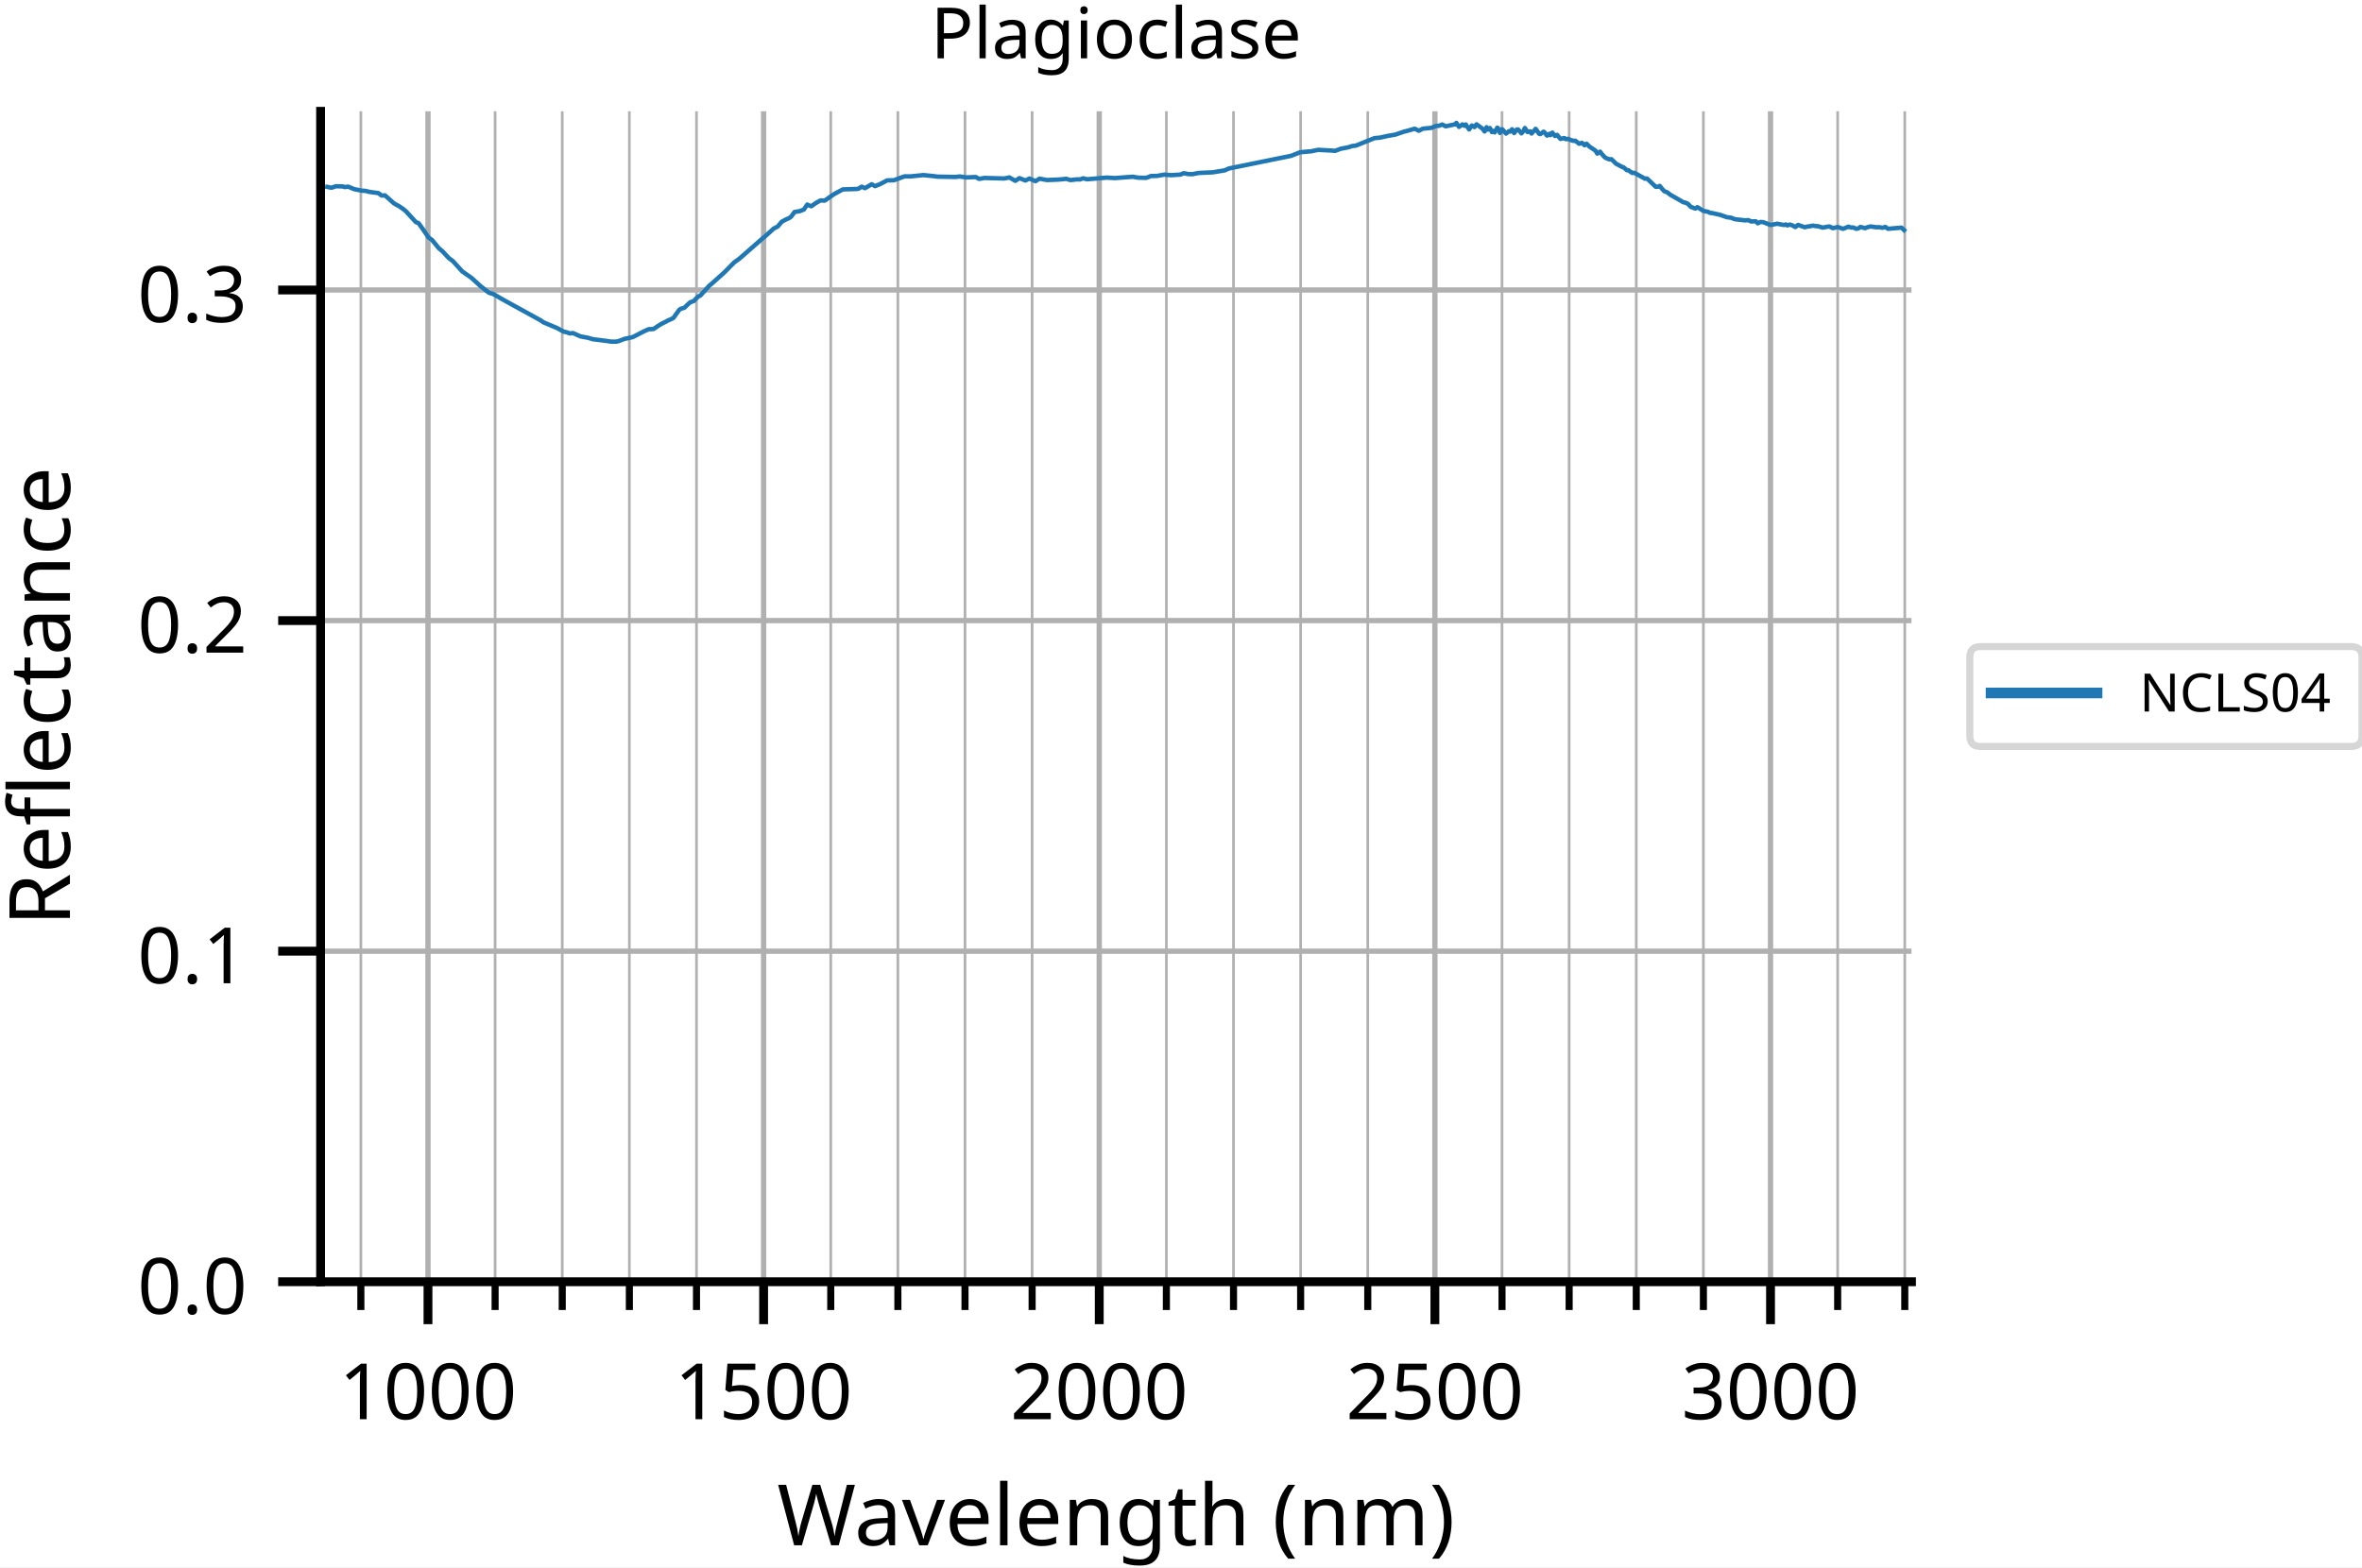
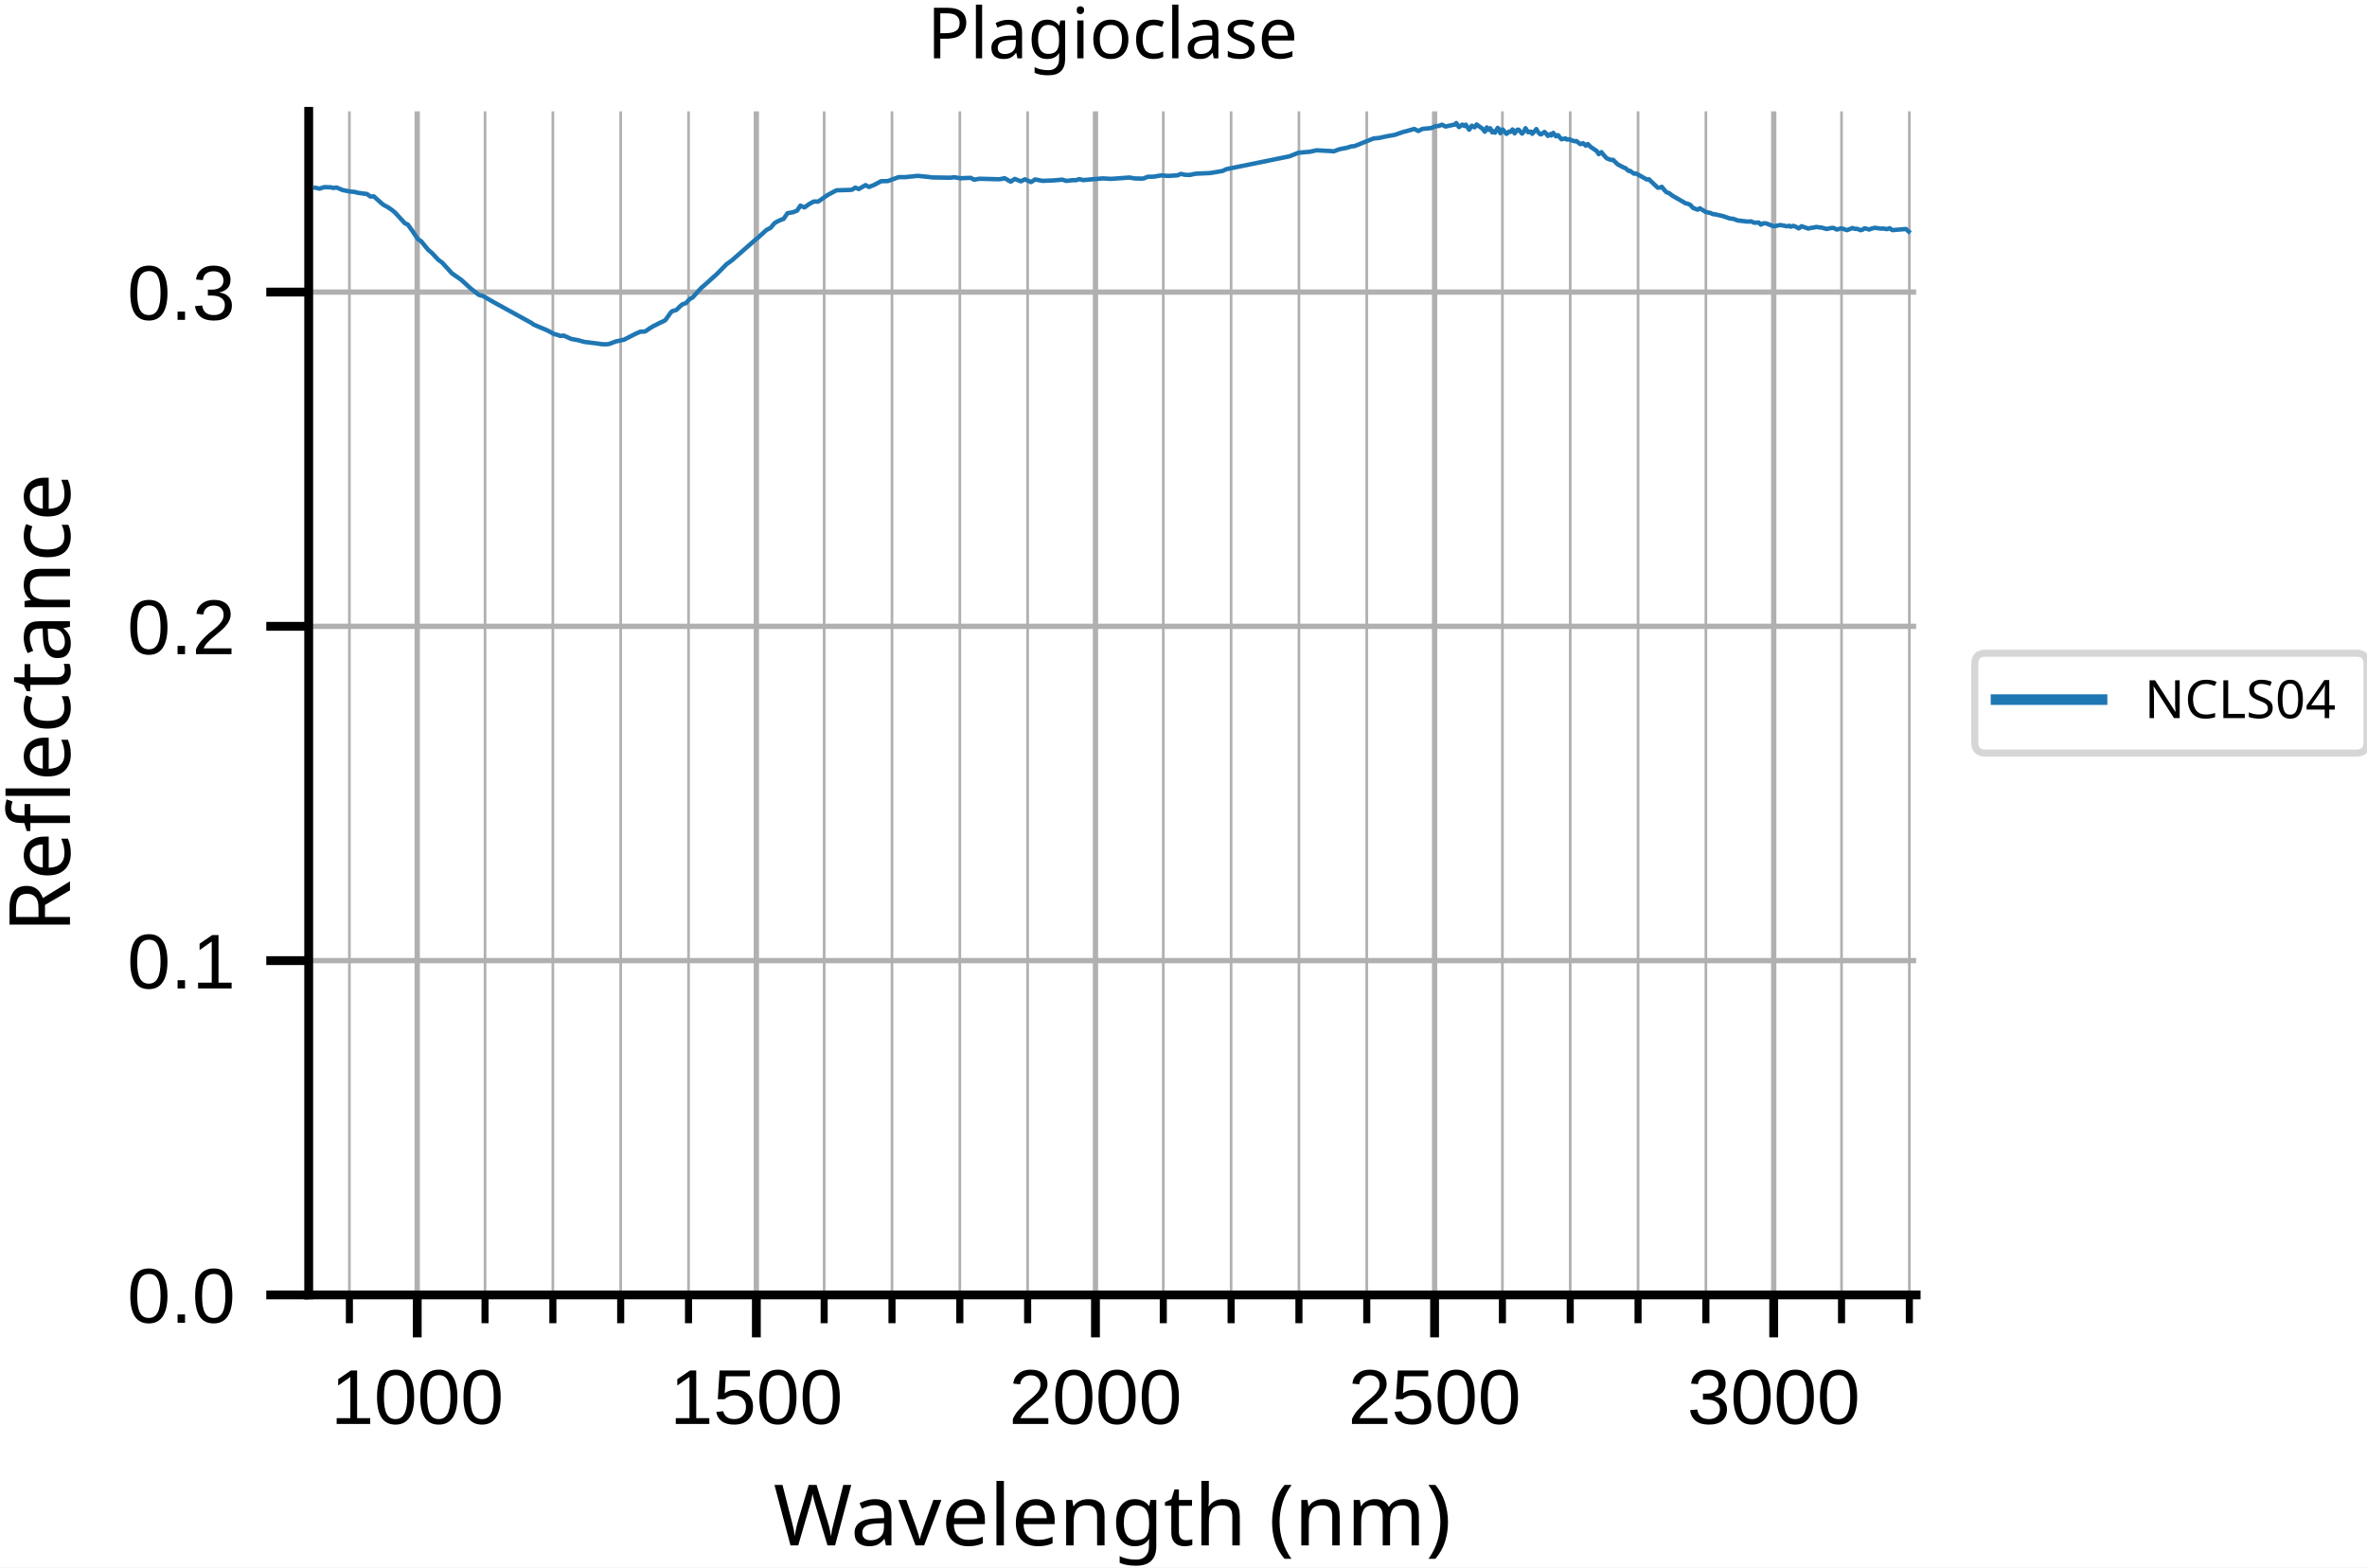
- <svg xmlns="http://www.w3.org/2000/svg" xmlns:xlink="http://www.w3.org/1999/xlink" width="267.299pt" height="177.409pt" viewBox="0 0 267.299 177.409" version="1.1">
+ <svg xmlns="http://www.w3.org/2000/svg" xmlns:xlink="http://www.w3.org/1999/xlink" width="267.85pt" height="177.363pt" viewBox="0 0 267.85 177.363" version="1.1">
  <defs>
    <style type="text/css">*{stroke-linejoin: round; stroke-linecap: butt}</style>
  </defs>
  <g id="figure_1">
    <g id="patch_1">
-       <path d="M 0 177.409  L 267.299 177.409  L 267.299 0  L 0 0  z " style="fill: #ffffff" />
+       <path d="M 0 177.363  L 267.85 177.363  L 267.85 0  L 0 0  z " style="fill: #ffffff" />
    </g>
    <g id="axes_1">
      <g id="patch_2">
-         <path d="M 36.279 145.084  L 216.317 145.084  L 216.317 12.598  L 36.279 12.598  z " style="fill: #ffffff" />
+         <path d="M 34.933 146.524  L 216.831 146.524  L 216.831 12.598  L 34.933 12.598  z " style="fill: #ffffff" />
      </g>
      <g id="matplotlib.axis_1">
        <g id="xtick_1">
          <g id="line2d_1">
-             <path d="M 48.434 145.084  L 48.434 12.598  " clip-path="url(#pfde49a79e8)" style="fill: none; stroke: #b0b0b0; stroke-width: 0.6; stroke-linecap: square" />
+             <path d="M 47.213 146.524  L 47.213 12.598  " clip-path="url(#p118cce15c0)" style="fill: none; stroke: #b0b0b0; stroke-width: 0.6; stroke-linecap: square" />
          </g>
          <g id="line2d_2">
            <defs>
-               <path id="m546986f415" d="M 0 0  L 0 4.8  " style="stroke: #000000" />
+               <path id="mb596675fe4" d="M 0 0  L 0 4.8  " style="stroke: #000000" />
            </defs>
            <g>
-               <use xlink:href="#m546986f415" x="48.434" y="145.084" style="stroke: #000000" />
+               <use xlink:href="#mb596675fe4" x="47.213" y="146.524" style="stroke: #000000" />
            </g>
          </g>
          <g id="text_1">
-             <text style="font: 8.8px 'Futura', sans-serif; text-anchor: middle" x="48.434" y="160.641" transform="rotate(-0 48.43357 160.6414)">1000</text>
+             <text style="font: 8.8px 'Arial'; text-anchor: middle" x="47.213" y="161.123" transform="rotate(-0 47.21301 161.1231)">1000</text>
          </g>
        </g>
        <g id="xtick_2">
          <g id="line2d_3">
-             <path d="M 86.416 145.084  L 86.416 12.598  " clip-path="url(#pfde49a79e8)" style="fill: none; stroke: #b0b0b0; stroke-width: 0.6; stroke-linecap: square" />
+             <path d="M 85.588 146.524  L 85.588 12.598  " clip-path="url(#p118cce15c0)" style="fill: none; stroke: #b0b0b0; stroke-width: 0.6; stroke-linecap: square" />
          </g>
          <g id="line2d_4">
            <g>
-               <use xlink:href="#m546986f415" x="86.416" y="145.084" style="stroke: #000000" />
+               <use xlink:href="#mb596675fe4" x="85.588" y="146.524" style="stroke: #000000" />
            </g>
          </g>
          <g id="text_2">
-             <text style="font: 8.8px 'Futura', sans-serif; text-anchor: middle" x="86.416" y="160.641" transform="rotate(-0 86.41621 160.6414)">1500</text>
+             <text style="font: 8.8px 'Arial'; text-anchor: middle" x="85.588" y="161.123" transform="rotate(-0 85.58806 161.1231)">1500</text>
          </g>
        </g>
        <g id="xtick_3">
          <g id="line2d_5">
-             <path d="M 124.399 145.084  L 124.399 12.598  " clip-path="url(#pfde49a79e8)" style="fill: none; stroke: #b0b0b0; stroke-width: 0.6; stroke-linecap: square" />
+             <path d="M 123.963 146.524  L 123.963 12.598  " clip-path="url(#p118cce15c0)" style="fill: none; stroke: #b0b0b0; stroke-width: 0.6; stroke-linecap: square" />
          </g>
          <g id="line2d_6">
            <g>
-               <use xlink:href="#m546986f415" x="124.399" y="145.084" style="stroke: #000000" />
+               <use xlink:href="#mb596675fe4" x="123.963" y="146.524" style="stroke: #000000" />
            </g>
          </g>
          <g id="text_3">
-             <text style="font: 8.8px 'Futura', sans-serif; text-anchor: middle" x="124.399" y="160.641" transform="rotate(-0 124.3988 160.6414)">2000</text>
+             <text style="font: 8.8px 'Arial'; text-anchor: middle" x="123.963" y="161.123" transform="rotate(-0 123.9631 161.1231)">2000</text>
          </g>
        </g>
        <g id="xtick_4">
          <g id="line2d_7">
-             <path d="M 162.381 145.084  L 162.381 12.598  " clip-path="url(#pfde49a79e8)" style="fill: none; stroke: #b0b0b0; stroke-width: 0.6; stroke-linecap: square" />
+             <path d="M 162.338 146.524  L 162.338 12.598  " clip-path="url(#p118cce15c0)" style="fill: none; stroke: #b0b0b0; stroke-width: 0.6; stroke-linecap: square" />
          </g>
          <g id="line2d_8">
            <g>
-               <use xlink:href="#m546986f415" x="162.381" y="145.084" style="stroke: #000000" />
+               <use xlink:href="#mb596675fe4" x="162.338" y="146.524" style="stroke: #000000" />
            </g>
          </g>
          <g id="text_4">
-             <text style="font: 8.8px 'Futura', sans-serif; text-anchor: middle" x="162.381" y="160.641" transform="rotate(-0 162.3815 160.6414)">2500</text>
+             <text style="font: 8.8px 'Arial'; text-anchor: middle" x="162.338" y="161.123" transform="rotate(-0 162.3381 161.1231)">2500</text>
          </g>
        </g>
        <g id="xtick_5">
          <g id="line2d_9">
-             <path d="M 200.364 145.084  L 200.364 12.598  " clip-path="url(#pfde49a79e8)" style="fill: none; stroke: #b0b0b0; stroke-width: 0.6; stroke-linecap: square" />
+             <path d="M 200.713 146.524  L 200.713 12.598  " clip-path="url(#p118cce15c0)" style="fill: none; stroke: #b0b0b0; stroke-width: 0.6; stroke-linecap: square" />
          </g>
          <g id="line2d_10">
            <g>
-               <use xlink:href="#m546986f415" x="200.364" y="145.084" style="stroke: #000000" />
+               <use xlink:href="#mb596675fe4" x="200.713" y="146.524" style="stroke: #000000" />
            </g>
          </g>
          <g id="text_5">
-             <text style="font: 8.8px 'Futura', sans-serif; text-anchor: middle" x="200.364" y="160.641" transform="rotate(-0 200.3641 160.6414)">3000</text>
+             <text style="font: 8.8px 'Arial'; text-anchor: middle" x="200.713" y="161.123" transform="rotate(-0 200.7132 161.1231)">3000</text>
          </g>
        </g>
        <g id="xtick_6">
          <g id="line2d_11">
-             <path d="M 40.837 145.084  L 40.837 12.598  " clip-path="url(#pfde49a79e8)" style="fill: none; stroke: #b0b0b0; stroke-width: 0.3; stroke-linecap: square" />
+             <path d="M 39.538 146.524  L 39.538 12.598  " clip-path="url(#p118cce15c0)" style="fill: none; stroke: #b0b0b0; stroke-width: 0.3; stroke-linecap: square" />
          </g>
          <g id="line2d_12">
            <defs>
-               <path id="m235d1f2736" d="M 0 0  L 0 3.2  " style="stroke: #000000; stroke-width: 0.8" />
+               <path id="mf4aed278d4" d="M 0 0  L 0 3.2  " style="stroke: #000000; stroke-width: 0.8" />
            </defs>
            <g>
-               <use xlink:href="#m235d1f2736" x="40.837" y="145.084" style="stroke: #000000; stroke-width: 0.8" />
+               <use xlink:href="#mf4aed278d4" x="39.538" y="146.524" style="stroke: #000000; stroke-width: 0.8" />
            </g>
          </g>
        </g>
        <g id="xtick_7">
          <g id="line2d_13">
-             <path d="M 56.03 145.084  L 56.03 12.598  " clip-path="url(#pfde49a79e8)" style="fill: none; stroke: #b0b0b0; stroke-width: 0.3; stroke-linecap: square" />
+             <path d="M 54.888 146.524  L 54.888 12.598  " clip-path="url(#p118cce15c0)" style="fill: none; stroke: #b0b0b0; stroke-width: 0.3; stroke-linecap: square" />
          </g>
          <g id="line2d_14">
            <g>
-               <use xlink:href="#m235d1f2736" x="56.03" y="145.084" style="stroke: #000000; stroke-width: 0.8" />
+               <use xlink:href="#mf4aed278d4" x="54.888" y="146.524" style="stroke: #000000; stroke-width: 0.8" />
            </g>
          </g>
        </g>
        <g id="xtick_8">
          <g id="line2d_15">
-             <path d="M 63.627 145.084  L 63.627 12.598  " clip-path="url(#pfde49a79e8)" style="fill: none; stroke: #b0b0b0; stroke-width: 0.3; stroke-linecap: square" />
+             <path d="M 62.563 146.524  L 62.563 12.598  " clip-path="url(#p118cce15c0)" style="fill: none; stroke: #b0b0b0; stroke-width: 0.3; stroke-linecap: square" />
          </g>
          <g id="line2d_16">
            <g>
-               <use xlink:href="#m235d1f2736" x="63.627" y="145.084" style="stroke: #000000; stroke-width: 0.8" />
+               <use xlink:href="#mf4aed278d4" x="62.563" y="146.524" style="stroke: #000000; stroke-width: 0.8" />
            </g>
          </g>
        </g>
        <g id="xtick_9">
          <g id="line2d_17">
-             <path d="M 71.223 145.084  L 71.223 12.598  " clip-path="url(#pfde49a79e8)" style="fill: none; stroke: #b0b0b0; stroke-width: 0.3; stroke-linecap: square" />
+             <path d="M 70.238 146.524  L 70.238 12.598  " clip-path="url(#p118cce15c0)" style="fill: none; stroke: #b0b0b0; stroke-width: 0.3; stroke-linecap: square" />
          </g>
          <g id="line2d_18">
            <g>
-               <use xlink:href="#m235d1f2736" x="71.223" y="145.084" style="stroke: #000000; stroke-width: 0.8" />
+               <use xlink:href="#mf4aed278d4" x="70.238" y="146.524" style="stroke: #000000; stroke-width: 0.8" />
            </g>
          </g>
        </g>
        <g id="xtick_10">
          <g id="line2d_19">
-             <path d="M 78.82 145.084  L 78.82 12.598  " clip-path="url(#pfde49a79e8)" style="fill: none; stroke: #b0b0b0; stroke-width: 0.3; stroke-linecap: square" />
+             <path d="M 77.913 146.524  L 77.913 12.598  " clip-path="url(#p118cce15c0)" style="fill: none; stroke: #b0b0b0; stroke-width: 0.3; stroke-linecap: square" />
          </g>
          <g id="line2d_20">
            <g>
-               <use xlink:href="#m235d1f2736" x="78.82" y="145.084" style="stroke: #000000; stroke-width: 0.8" />
+               <use xlink:href="#mf4aed278d4" x="77.913" y="146.524" style="stroke: #000000; stroke-width: 0.8" />
            </g>
          </g>
        </g>
        <g id="xtick_11">
          <g id="line2d_21">
-             <path d="M 94.013 145.084  L 94.013 12.598  " clip-path="url(#pfde49a79e8)" style="fill: none; stroke: #b0b0b0; stroke-width: 0.3; stroke-linecap: square" />
+             <path d="M 93.263 146.524  L 93.263 12.598  " clip-path="url(#p118cce15c0)" style="fill: none; stroke: #b0b0b0; stroke-width: 0.3; stroke-linecap: square" />
          </g>
          <g id="line2d_22">
            <g>
-               <use xlink:href="#m235d1f2736" x="94.013" y="145.084" style="stroke: #000000; stroke-width: 0.8" />
+               <use xlink:href="#mf4aed278d4" x="93.263" y="146.524" style="stroke: #000000; stroke-width: 0.8" />
            </g>
          </g>
        </g>
        <g id="xtick_12">
          <g id="line2d_23">
-             <path d="M 101.609 145.084  L 101.609 12.598  " clip-path="url(#pfde49a79e8)" style="fill: none; stroke: #b0b0b0; stroke-width: 0.3; stroke-linecap: square" />
+             <path d="M 100.938 146.524  L 100.938 12.598  " clip-path="url(#p118cce15c0)" style="fill: none; stroke: #b0b0b0; stroke-width: 0.3; stroke-linecap: square" />
          </g>
          <g id="line2d_24">
            <g>
-               <use xlink:href="#m235d1f2736" x="101.609" y="145.084" style="stroke: #000000; stroke-width: 0.8" />
+               <use xlink:href="#mf4aed278d4" x="100.938" y="146.524" style="stroke: #000000; stroke-width: 0.8" />
            </g>
          </g>
        </g>
        <g id="xtick_13">
          <g id="line2d_25">
-             <path d="M 109.206 145.084  L 109.206 12.598  " clip-path="url(#pfde49a79e8)" style="fill: none; stroke: #b0b0b0; stroke-width: 0.3; stroke-linecap: square" />
+             <path d="M 108.613 146.524  L 108.613 12.598  " clip-path="url(#p118cce15c0)" style="fill: none; stroke: #b0b0b0; stroke-width: 0.3; stroke-linecap: square" />
          </g>
          <g id="line2d_26">
            <g>
-               <use xlink:href="#m235d1f2736" x="109.206" y="145.084" style="stroke: #000000; stroke-width: 0.8" />
+               <use xlink:href="#mf4aed278d4" x="108.613" y="146.524" style="stroke: #000000; stroke-width: 0.8" />
            </g>
          </g>
        </g>
        <g id="xtick_14">
          <g id="line2d_27">
-             <path d="M 116.802 145.084  L 116.802 12.598  " clip-path="url(#pfde49a79e8)" style="fill: none; stroke: #b0b0b0; stroke-width: 0.3; stroke-linecap: square" />
+             <path d="M 116.288 146.524  L 116.288 12.598  " clip-path="url(#p118cce15c0)" style="fill: none; stroke: #b0b0b0; stroke-width: 0.3; stroke-linecap: square" />
          </g>
          <g id="line2d_28">
            <g>
-               <use xlink:href="#m235d1f2736" x="116.802" y="145.084" style="stroke: #000000; stroke-width: 0.8" />
+               <use xlink:href="#mf4aed278d4" x="116.288" y="146.524" style="stroke: #000000; stroke-width: 0.8" />
            </g>
          </g>
        </g>
        <g id="xtick_15">
          <g id="line2d_29">
-             <path d="M 131.995 145.084  L 131.995 12.598  " clip-path="url(#pfde49a79e8)" style="fill: none; stroke: #b0b0b0; stroke-width: 0.3; stroke-linecap: square" />
+             <path d="M 131.638 146.524  L 131.638 12.598  " clip-path="url(#p118cce15c0)" style="fill: none; stroke: #b0b0b0; stroke-width: 0.3; stroke-linecap: square" />
          </g>
          <g id="line2d_30">
            <g>
-               <use xlink:href="#m235d1f2736" x="131.995" y="145.084" style="stroke: #000000; stroke-width: 0.8" />
+               <use xlink:href="#mf4aed278d4" x="131.638" y="146.524" style="stroke: #000000; stroke-width: 0.8" />
            </g>
          </g>
        </g>
        <g id="xtick_16">
          <g id="line2d_31">
-             <path d="M 139.592 145.084  L 139.592 12.598  " clip-path="url(#pfde49a79e8)" style="fill: none; stroke: #b0b0b0; stroke-width: 0.3; stroke-linecap: square" />
+             <path d="M 139.313 146.524  L 139.313 12.598  " clip-path="url(#p118cce15c0)" style="fill: none; stroke: #b0b0b0; stroke-width: 0.3; stroke-linecap: square" />
          </g>
          <g id="line2d_32">
            <g>
-               <use xlink:href="#m235d1f2736" x="139.592" y="145.084" style="stroke: #000000; stroke-width: 0.8" />
+               <use xlink:href="#mf4aed278d4" x="139.313" y="146.524" style="stroke: #000000; stroke-width: 0.8" />
            </g>
          </g>
        </g>
        <g id="xtick_17">
          <g id="line2d_33">
-             <path d="M 147.188 145.084  L 147.188 12.598  " clip-path="url(#pfde49a79e8)" style="fill: none; stroke: #b0b0b0; stroke-width: 0.3; stroke-linecap: square" />
+             <path d="M 146.988 146.524  L 146.988 12.598  " clip-path="url(#p118cce15c0)" style="fill: none; stroke: #b0b0b0; stroke-width: 0.3; stroke-linecap: square" />
          </g>
          <g id="line2d_34">
            <g>
-               <use xlink:href="#m235d1f2736" x="147.188" y="145.084" style="stroke: #000000; stroke-width: 0.8" />
+               <use xlink:href="#mf4aed278d4" x="146.988" y="146.524" style="stroke: #000000; stroke-width: 0.8" />
            </g>
          </g>
        </g>
        <g id="xtick_18">
          <g id="line2d_35">
-             <path d="M 154.785 145.084  L 154.785 12.598  " clip-path="url(#pfde49a79e8)" style="fill: none; stroke: #b0b0b0; stroke-width: 0.3; stroke-linecap: square" />
+             <path d="M 154.663 146.524  L 154.663 12.598  " clip-path="url(#p118cce15c0)" style="fill: none; stroke: #b0b0b0; stroke-width: 0.3; stroke-linecap: square" />
          </g>
          <g id="line2d_36">
            <g>
-               <use xlink:href="#m235d1f2736" x="154.785" y="145.084" style="stroke: #000000; stroke-width: 0.8" />
+               <use xlink:href="#mf4aed278d4" x="154.663" y="146.524" style="stroke: #000000; stroke-width: 0.8" />
            </g>
          </g>
        </g>
        <g id="xtick_19">
          <g id="line2d_37">
-             <path d="M 169.978 145.084  L 169.978 12.598  " clip-path="url(#pfde49a79e8)" style="fill: none; stroke: #b0b0b0; stroke-width: 0.3; stroke-linecap: square" />
+             <path d="M 170.013 146.524  L 170.013 12.598  " clip-path="url(#p118cce15c0)" style="fill: none; stroke: #b0b0b0; stroke-width: 0.3; stroke-linecap: square" />
          </g>
          <g id="line2d_38">
            <g>
-               <use xlink:href="#m235d1f2736" x="169.978" y="145.084" style="stroke: #000000; stroke-width: 0.8" />
+               <use xlink:href="#mf4aed278d4" x="170.013" y="146.524" style="stroke: #000000; stroke-width: 0.8" />
            </g>
          </g>
        </g>
        <g id="xtick_20">
          <g id="line2d_39">
-             <path d="M 177.575 145.084  L 177.575 12.598  " clip-path="url(#pfde49a79e8)" style="fill: none; stroke: #b0b0b0; stroke-width: 0.3; stroke-linecap: square" />
+             <path d="M 177.688 146.524  L 177.688 12.598  " clip-path="url(#p118cce15c0)" style="fill: none; stroke: #b0b0b0; stroke-width: 0.3; stroke-linecap: square" />
          </g>
          <g id="line2d_40">
            <g>
-               <use xlink:href="#m235d1f2736" x="177.575" y="145.084" style="stroke: #000000; stroke-width: 0.8" />
+               <use xlink:href="#mf4aed278d4" x="177.688" y="146.524" style="stroke: #000000; stroke-width: 0.8" />
            </g>
          </g>
        </g>
        <g id="xtick_21">
          <g id="line2d_41">
-             <path d="M 185.171 145.084  L 185.171 12.598  " clip-path="url(#pfde49a79e8)" style="fill: none; stroke: #b0b0b0; stroke-width: 0.3; stroke-linecap: square" />
+             <path d="M 185.363 146.524  L 185.363 12.598  " clip-path="url(#p118cce15c0)" style="fill: none; stroke: #b0b0b0; stroke-width: 0.3; stroke-linecap: square" />
          </g>
          <g id="line2d_42">
            <g>
-               <use xlink:href="#m235d1f2736" x="185.171" y="145.084" style="stroke: #000000; stroke-width: 0.8" />
+               <use xlink:href="#mf4aed278d4" x="185.363" y="146.524" style="stroke: #000000; stroke-width: 0.8" />
            </g>
          </g>
        </g>
        <g id="xtick_22">
          <g id="line2d_43">
-             <path d="M 192.768 145.084  L 192.768 12.598  " clip-path="url(#pfde49a79e8)" style="fill: none; stroke: #b0b0b0; stroke-width: 0.3; stroke-linecap: square" />
+             <path d="M 193.038 146.524  L 193.038 12.598  " clip-path="url(#p118cce15c0)" style="fill: none; stroke: #b0b0b0; stroke-width: 0.3; stroke-linecap: square" />
          </g>
          <g id="line2d_44">
            <g>
-               <use xlink:href="#m235d1f2736" x="192.768" y="145.084" style="stroke: #000000; stroke-width: 0.8" />
+               <use xlink:href="#mf4aed278d4" x="193.038" y="146.524" style="stroke: #000000; stroke-width: 0.8" />
            </g>
          </g>
        </g>
        <g id="xtick_23">
          <g id="line2d_45">
-             <path d="M 207.961 145.084  L 207.961 12.598  " clip-path="url(#pfde49a79e8)" style="fill: none; stroke: #b0b0b0; stroke-width: 0.3; stroke-linecap: square" />
+             <path d="M 208.388 146.524  L 208.388 12.598  " clip-path="url(#p118cce15c0)" style="fill: none; stroke: #b0b0b0; stroke-width: 0.3; stroke-linecap: square" />
          </g>
          <g id="line2d_46">
            <g>
-               <use xlink:href="#m235d1f2736" x="207.961" y="145.084" style="stroke: #000000; stroke-width: 0.8" />
+               <use xlink:href="#mf4aed278d4" x="208.388" y="146.524" style="stroke: #000000; stroke-width: 0.8" />
            </g>
          </g>
        </g>
        <g id="xtick_24">
          <g id="line2d_47">
-             <path d="M 215.557 145.084  L 215.557 12.598  " clip-path="url(#pfde49a79e8)" style="fill: none; stroke: #b0b0b0; stroke-width: 0.3; stroke-linecap: square" />
+             <path d="M 216.063 146.524  L 216.063 12.598  " clip-path="url(#p118cce15c0)" style="fill: none; stroke: #b0b0b0; stroke-width: 0.3; stroke-linecap: square" />
          </g>
          <g id="line2d_48">
            <g>
-               <use xlink:href="#m235d1f2736" x="215.557" y="145.084" style="stroke: #000000; stroke-width: 0.8" />
+               <use xlink:href="#mf4aed278d4" x="216.063" y="146.524" style="stroke: #000000; stroke-width: 0.8" />
            </g>
          </g>
        </g>
        <g id="text_6">
-           <text style="font: 9.6px 'Futura', sans-serif; text-anchor: middle" x="126.298" y="174.915" transform="rotate(-0 126.298 174.9149)">Wavelength (nm)</text>
+           <text style="font: 9.6px 'Futura', sans-serif; text-anchor: middle" x="125.882" y="174.869" transform="rotate(-0 125.8819 174.8686)">Wavelength (nm)</text>
        </g>
      </g>
      <g id="matplotlib.axis_2">
        <g id="ytick_1">
          <g id="line2d_49">
-             <path d="M 36.279 145.084  L 216.317 145.084  " clip-path="url(#pfde49a79e8)" style="fill: none; stroke: #b0b0b0; stroke-width: 0.6; stroke-linecap: square" />
+             <path d="M 34.933 146.524  L 216.831 146.524  " clip-path="url(#p118cce15c0)" style="fill: none; stroke: #b0b0b0; stroke-width: 0.6; stroke-linecap: square" />
          </g>
          <g id="line2d_50">
            <defs>
-               <path id="m75be4255e6" d="M 0 0  L -4.8 0  " style="stroke: #000000" />
+               <path id="m94f5336198" d="M 0 0  L -4.8 0  " style="stroke: #000000" />
            </defs>
            <g>
-               <use xlink:href="#m75be4255e6" x="36.279" y="145.084" style="stroke: #000000" />
+               <use xlink:href="#m94f5336198" x="34.933" y="146.524" style="stroke: #000000" />
            </g>
          </g>
          <g id="text_7">
-             <text style="font: 8.8px 'Futura', sans-serif; text-anchor: end" x="27.979" y="148.713" transform="rotate(-0 27.97912 148.7128)">0.0</text>
+             <text style="font: 8.8px 'Arial'; text-anchor: end" x="26.633" y="149.674" transform="rotate(-0 26.633 149.6736)">0.0</text>
          </g>
        </g>
        <g id="ytick_2">
          <g id="line2d_51">
-             <path d="M 36.279 107.665  L 216.317 107.665  " clip-path="url(#pfde49a79e8)" style="fill: none; stroke: #b0b0b0; stroke-width: 0.6; stroke-linecap: square" />
+             <path d="M 34.933 108.698  L 216.831 108.698  " clip-path="url(#p118cce15c0)" style="fill: none; stroke: #b0b0b0; stroke-width: 0.6; stroke-linecap: square" />
          </g>
          <g id="line2d_52">
            <g>
-               <use xlink:href="#m75be4255e6" x="36.279" y="107.665" style="stroke: #000000" />
+               <use xlink:href="#m94f5336198" x="34.933" y="108.698" style="stroke: #000000" />
            </g>
          </g>
          <g id="text_8">
-             <text style="font: 8.8px 'Futura', sans-serif; text-anchor: end" x="27.979" y="111.293" transform="rotate(-0 27.97912 111.2934)">0.1</text>
+             <text style="font: 8.8px 'Arial'; text-anchor: end" x="26.633" y="111.847" transform="rotate(-0 26.633 111.8475)">0.1</text>
          </g>
        </g>
        <g id="ytick_3">
          <g id="line2d_53">
-             <path d="M 36.279 70.245  L 216.317 70.245  " clip-path="url(#pfde49a79e8)" style="fill: none; stroke: #b0b0b0; stroke-width: 0.6; stroke-linecap: square" />
+             <path d="M 34.933 70.872  L 216.831 70.872  " clip-path="url(#p118cce15c0)" style="fill: none; stroke: #b0b0b0; stroke-width: 0.6; stroke-linecap: square" />
          </g>
          <g id="line2d_54">
            <g>
-               <use xlink:href="#m75be4255e6" x="36.279" y="70.245" style="stroke: #000000" />
+               <use xlink:href="#m94f5336198" x="34.933" y="70.872" style="stroke: #000000" />
            </g>
          </g>
          <g id="text_9">
-             <text style="font: 8.8px 'Futura', sans-serif; text-anchor: end" x="27.979" y="73.874" transform="rotate(-0 27.97912 73.87395)">0.2</text>
+             <text style="font: 8.8px 'Arial'; text-anchor: end" x="26.633" y="74.021" transform="rotate(-0 26.633 74.02134)">0.2</text>
          </g>
        </g>
        <g id="ytick_4">
          <g id="line2d_55">
-             <path d="M 36.279 32.826  L 216.317 32.826  " clip-path="url(#pfde49a79e8)" style="fill: none; stroke: #b0b0b0; stroke-width: 0.6; stroke-linecap: square" />
+             <path d="M 34.933 33.046  L 216.831 33.046  " clip-path="url(#p118cce15c0)" style="fill: none; stroke: #b0b0b0; stroke-width: 0.6; stroke-linecap: square" />
          </g>
          <g id="line2d_56">
            <g>
-               <use xlink:href="#m75be4255e6" x="36.279" y="32.826" style="stroke: #000000" />
+               <use xlink:href="#m94f5336198" x="34.933" y="33.046" style="stroke: #000000" />
            </g>
          </g>
          <g id="text_10">
-             <text style="font: 8.8px 'Futura', sans-serif; text-anchor: end" x="27.979" y="36.455" transform="rotate(-0 27.97912 36.45452)">0.3</text>
+             <text style="font: 8.8px 'Arial'; text-anchor: end" x="26.633" y="36.195" transform="rotate(-0 26.633 36.1952)">0.3</text>
          </g>
        </g>
        <g id="text_11">
-           <text style="font: 9.6px 'Futura', sans-serif; text-anchor: middle" x="7.917" y="78.841" transform="rotate(-90 7.917 78.84085)">Reflectance</text>
+           <text style="font: 9.6px 'Futura', sans-serif; text-anchor: middle" x="7.917" y="79.561" transform="rotate(-90 7.917 79.56085)">Reflectance</text>
        </g>
      </g>
      <g id="line2d_57">
-         <path d="M 37.039 21.155  L 37.495 21.255  L 38.026 21.08  L 38.786 21.105  L 39.014 21.176  L 39.394 21.123  L 40.077 21.41  L 40.913 21.576  L 41.369 21.61  L 41.825 21.724  L 42.812 21.854  L 43.192 22.136  L 43.572 22.116  L 44.559 22.998  L 44.787 23.138  L 45.167 23.343  L 45.623 23.657  L 45.927 23.903  L 47.066 25.143  L 47.37 25.259  L 47.902 26.001  L 48.51 26.899  L 48.889 27.157  L 49.649 28.086  L 50.105 28.476  L 50.788 29.209  L 51.244 29.546  L 52.308 30.719  L 53.371 31.466  L 54.359 32.37  L 54.739 32.673  L 55.346 33.142  L 55.802 33.273  L 56.942 33.927  L 61.196 36.268  L 61.5 36.483  L 63.019 37.123  L 63.779 37.534  L 64.158 37.62  L 64.462 37.743  L 64.842 37.697  L 65.678 38.074  L 66.513 38.229  L 67.121 38.4  L 68.716 38.602  L 69.096 38.663  L 69.628 38.676  L 69.932 38.637  L 70.691 38.352  L 71.071 38.276  L 71.603 38.156  L 72.894 37.496  L 73.426 37.262  L 73.654 37.257  L 73.958 37.243  L 74.49 36.88  L 74.869 36.648  L 75.249 36.461  L 75.629 36.261  L 76.085 36.061  L 76.237 35.95  L 76.845 35.099  L 76.997 34.968  L 77.452 34.835  L 77.908 34.391  L 78.136 34.202  L 78.516 34.075  L 78.972 33.593  L 79.275 33.436  L 80.263 32.341  L 80.491 32.159  L 81.782 31.003  L 82.01 30.795  L 83.074 29.713  L 83.681 29.276  L 86.34 26.947  L 86.568 26.77  L 87.556 25.872  L 88.011 25.642  L 88.467 25.097  L 88.923 24.853  L 89.303 24.687  L 89.531 24.522  L 89.911 23.999  L 90.518 23.896  L 90.974 23.717  L 91.354 23.152  L 91.43 23.206  L 91.81 23.347  L 92.341 22.971  L 92.797 22.718  L 92.949 22.687  L 93.329 22.708  L 94.393 21.97  L 95.38 21.44  L 96.899 21.394  L 97.127 21.372  L 97.507 21.131  L 97.887 21.297  L 98.647 20.857  L 99.026 21.066  L 99.558 20.858  L 100.394 20.42  L 101.153 20.402  L 102.369 19.962  L 103.053 19.966  L 104.496 19.819  L 105.711 19.942  L 106.091 19.996  L 108.142 20.03  L 108.598 19.975  L 109.358 20.083  L 110.421 20.039  L 110.801 20.249  L 111.409 20.143  L 113.612 20.202  L 113.916 20.152  L 114.219 20.083  L 114.903 20.469  L 115.359 20.164  L 116.043 20.429  L 116.498 20.209  L 117.182 20.512  L 117.638 20.222  L 118.474 20.379  L 119.309 20.347  L 119.689 20.331  L 120.069 20.302  L 120.677 20.241  L 121.132 20.384  L 121.892 20.299  L 122.196 20.314  L 122.576 20.186  L 123.031 20.293  L 125.234 20.103  L 126.146 20.159  L 128.197 20.007  L 128.805 20.11  L 129.564 20.127  L 129.792 20.111  L 130.248 19.924  L 130.932 19.913  L 131.767 19.766  L 132.527 19.83  L 133.363 19.777  L 133.591 19.757  L 133.97 19.601  L 134.426 19.702  L 134.958 19.719  L 135.186 19.668  L 135.642 19.578  L 137.237 19.506  L 138.604 19.281  L 139.06 19.073  L 146.125 17.635  L 147.112 17.241  L 147.416 17.207  L 148.404 17.123  L 149.164 16.96  L 150.835 17.05  L 151.063 17.083  L 151.746 16.834  L 152.582 16.673  L 153.038 16.525  L 153.418 16.49  L 155.545 15.635  L 156.152 15.581  L 157.064 15.382  L 157.9 15.238  L 158.887 14.901  L 159.191 14.828  L 160.103 14.567  L 160.558 14.798  L 161.014 14.568  L 162.002 14.468  L 162.533 14.249  L 162.837 14.238  L 163.217 14.093  L 163.597 14.298  L 164.584 14.086  L 164.66 14.098  L 164.812 13.909  L 164.964 14.14  L 165.116 14.363  L 165.496 14.082  L 165.724 14.236  L 165.876 14.088  L 166.028 14.316  L 166.256 14.651  L 166.56 14.205  L 166.863 14.387  L 167.091 14.07  L 167.775 14.57  L 168.003 14.879  L 168.231 14.398  L 168.383 14.671  L 168.459 14.609  L 168.611 14.492  L 168.839 14.952  L 168.99 14.817  L 169.142 14.986  L 169.446 14.451  L 169.522 14.5  L 169.75 15.045  L 169.978 14.625  L 170.054 14.676  L 170.434 15.119  L 170.586 14.997  L 170.738 14.853  L 170.89 14.896  L 171.117 14.629  L 171.345 15.061  L 171.421 14.967  L 171.649 14.656  L 171.801 14.656  L 172.181 15.094  L 172.409 14.823  L 172.561 14.487  L 172.865 14.942  L 173.169 14.865  L 173.32 15.113  L 173.7 14.688  L 173.776 14.585  L 173.852 14.667  L 174.156 15.127  L 174.308 15.181  L 174.688 14.904  L 174.84 15.034  L 175.068 15.348  L 175.372 15.135  L 175.448 15.299  L 175.675 15.012  L 175.979 15.396  L 176.207 15.266  L 176.587 15.724  L 177.043 15.627  L 177.195 15.754  L 177.499 15.72  L 177.651 15.822  L 178.106 15.956  L 178.258 15.921  L 178.714 16.273  L 178.866 16.223  L 179.018 16.167  L 179.322 16.443  L 179.398 16.326  L 179.55 16.266  L 179.853 16.578  L 180.537 17.036  L 180.765 17.39  L 181.069 17.166  L 181.297 17.459  L 181.525 17.712  L 181.677 17.859  L 181.905 17.952  L 182.132 18.041  L 182.36 18.019  L 182.892 18.534  L 183.576 18.899  L 183.728 18.935  L 184.108 19.265  L 184.259 19.257  L 184.715 19.576  L 184.943 19.556  L 186.159 20.227  L 186.387 20.204  L 187.374 21.145  L 187.678 21.127  L 187.83 21.045  L 188.134 21.425  L 188.362 21.658  L 188.665 21.764  L 189.045 22.057  L 190.261 22.752  L 190.489 22.892  L 190.717 22.933  L 191.02 23.068  L 191.324 23.408  L 191.856 23.609  L 192.084 23.45  L 192.768 23.87  L 193.299 23.979  L 193.527 24.101  L 193.755 24.117  L 194.667 24.32  L 195.426 24.583  L 195.882 24.643  L 196.338 24.815  L 197.477 24.943  L 197.705 24.926  L 197.857 24.918  L 198.161 25.068  L 198.693 25.047  L 198.921 25.277  L 199.225 25.125  L 199.529 25.146  L 199.756 25.233  L 200.364 25.467  L 201.124 25.324  L 201.883 25.469  L 202.111 25.404  L 202.263 25.514  L 202.567 25.418  L 202.871 25.53  L 203.175 25.702  L 203.479 25.458  L 204.238 25.724  L 204.542 25.64  L 204.77 25.622  L 205.15 25.539  L 205.454 25.59  L 205.758 25.615  L 206.289 25.768  L 206.821 25.654  L 207.049 25.644  L 207.429 25.83  L 207.961 25.692  L 208.568 25.902  L 209.176 25.661  L 209.48 25.758  L 209.708 25.745  L 210.088 25.902  L 210.316 25.844  L 210.543 25.686  L 211.075 25.83  L 211.303 25.729  L 211.683 25.633  L 212.367 25.73  L 212.595 25.711  L 213.05 25.784  L 213.354 25.684  L 213.658 25.897  L 215.177 25.768  L 215.481 26.048  L 215.481 26.048  " clip-path="url(#pfde49a79e8)" style="fill: none; stroke: #1f77b4; stroke-width: 0.5; stroke-linecap: square" />
+         <path d="M 35.701 21.248  L 36.161 21.349  L 36.698 21.172  L 37.466 21.197  L 37.696 21.269  L 38.08 21.216  L 38.771 21.505  L 39.615 21.673  L 40.075 21.708  L 40.536 21.823  L 41.534 21.955  L 41.917 22.239  L 42.301 22.219  L 43.299 23.111  L 43.529 23.253  L 43.913 23.46  L 44.373 23.777  L 44.68 24.026  L 45.832 25.279  L 46.139 25.397  L 46.676 26.147  L 47.29 27.055  L 47.674 27.315  L 48.441 28.255  L 48.902 28.649  L 49.592 29.389  L 50.053 29.731  L 51.127 30.916  L 52.202 31.672  L 53.2 32.585  L 53.583 32.892  L 54.197 33.366  L 54.658 33.497  L 55.809 34.159  L 60.107 36.525  L 60.414 36.742  L 61.949 37.39  L 62.717 37.805  L 63.1 37.892  L 63.407 38.016  L 63.791 37.97  L 64.635 38.351  L 65.48 38.507  L 66.094 38.681  L 67.705 38.885  L 68.089 38.947  L 68.626 38.96  L 68.933 38.92  L 69.701 38.632  L 70.085 38.555  L 70.622 38.434  L 71.927 37.767  L 72.464 37.53  L 72.694 37.525  L 73.001 37.511  L 73.538 37.144  L 73.922 36.91  L 74.306 36.721  L 74.69 36.519  L 75.15 36.316  L 75.304 36.203  L 75.918 35.344  L 76.071 35.211  L 76.532 35.077  L 76.992 34.628  L 77.222 34.436  L 77.606 34.309  L 78.067 33.821  L 78.374 33.662  L 79.371 32.556  L 79.602 32.371  L 80.906 31.203  L 81.137 30.993  L 82.211 29.899  L 82.825 29.457  L 85.511 27.103  L 85.742 26.924  L 86.739 26.017  L 87.2 25.784  L 87.66 25.232  L 88.121 24.986  L 88.505 24.818  L 88.658 24.783  L 89.119 24.123  L 89.733 24.019  L 90.193 23.837  L 90.577 23.267  L 90.654 23.322  L 91.037 23.464  L 91.575 23.084  L 92.035 22.828  L 92.189 22.797  L 92.572 22.818  L 93.647 22.072  L 94.645 21.536  L 96.18 21.489  L 96.41 21.468  L 96.794 21.224  L 97.177 21.392  L 97.945 20.946  L 98.329 21.158  L 98.866 20.948  L 99.71 20.505  L 100.478 20.486  L 101.706 20.042  L 102.396 20.046  L 103.855 19.898  L 105.083 20.022  L 105.466 20.077  L 107.539 20.11  L 107.999 20.056  L 108.69 20.173  L 109.841 20.12  L 110.225 20.332  L 110.839 20.225  L 113.065 20.285  L 113.372 20.234  L 113.679 20.165  L 114.369 20.554  L 114.83 20.246  L 115.521 20.514  L 115.981 20.291  L 116.672 20.598  L 117.132 20.305  L 117.977 20.464  L 118.821 20.431  L 119.205 20.415  L 119.588 20.385  L 120.202 20.324  L 120.663 20.469  L 121.43 20.382  L 121.737 20.398  L 122.121 20.269  L 122.582 20.377  L 124.807 20.184  L 125.728 20.241  L 127.801 20.087  L 128.415 20.191  L 129.182 20.209  L 129.412 20.193  L 129.873 20.004  L 130.564 19.993  L 131.408 19.844  L 132.175 19.908  L 133.02 19.855  L 133.25 19.835  L 133.634 19.677  L 134.094 19.779  L 134.631 19.796  L 134.862 19.745  L 135.322 19.653  L 136.934 19.581  L 138.315 19.353  L 138.776 19.143  L 145.914 17.69  L 146.911 17.292  L 147.218 17.257  L 148.216 17.173  L 148.984 17.007  L 150.672 17.098  L 150.902 17.132  L 151.593 16.88  L 152.437 16.717  L 152.898 16.567  L 153.282 16.532  L 155.431 15.668  L 156.045 15.614  L 156.966 15.412  L 157.81 15.266  L 158.808 14.926  L 159.115 14.852  L 160.036 14.589  L 160.496 14.822  L 160.957 14.589  L 161.954 14.488  L 162.492 14.267  L 162.799 14.255  L 163.182 14.11  L 163.566 14.316  L 164.564 14.103  L 164.641 14.115  L 164.794 13.924  L 164.948 14.157  L 165.101 14.382  L 165.485 14.099  L 165.715 14.254  L 165.869 14.105  L 166.022 14.335  L 166.252 14.673  L 166.559 14.222  L 166.866 14.406  L 167.097 14.086  L 167.787 14.592  L 168.018 14.904  L 168.248 14.417  L 168.401 14.694  L 168.478 14.63  L 168.632 14.513  L 168.862 14.978  L 169.015 14.842  L 169.169 15.012  L 169.476 14.471  L 169.553 14.521  L 169.783 15.072  L 170.013 14.647  L 170.09 14.699  L 170.474 15.147  L 170.627 15.023  L 170.781 14.878  L 170.934 14.921  L 171.164 14.651  L 171.395 15.088  L 171.471 14.993  L 171.702 14.678  L 171.855 14.678  L 172.239 15.121  L 172.469 14.847  L 172.623 14.507  L 172.93 14.967  L 173.237 14.89  L 173.39 15.141  L 173.774 14.711  L 173.851 14.606  L 174.004 14.88  L 174.234 15.154  L 174.388 15.209  L 174.772 14.929  L 174.925 15.061  L 175.155 15.378  L 175.462 15.163  L 175.539 15.329  L 175.769 15.038  L 176.076 15.426  L 176.307 15.295  L 176.69 15.758  L 177.151 15.66  L 177.304 15.788  L 177.611 15.754  L 177.765 15.857  L 178.225 15.992  L 178.379 15.957  L 178.839 16.313  L 178.993 16.263  L 179.146 16.206  L 179.453 16.485  L 179.53 16.366  L 179.684 16.305  L 179.991 16.621  L 180.681 17.084  L 180.912 17.442  L 181.219 17.215  L 181.449 17.511  L 181.679 17.768  L 181.833 17.916  L 182.063 18.01  L 182.293 18.1  L 182.523 18.077  L 183.061 18.599  L 183.751 18.967  L 183.905 19.003  L 184.289 19.337  L 184.442 19.329  L 184.903 19.652  L 185.133 19.632  L 186.361 20.31  L 186.591 20.287  L 187.589 21.238  L 187.896 21.219  L 188.049 21.136  L 188.356 21.521  L 188.587 21.757  L 188.894 21.863  L 189.277 22.16  L 190.505 22.862  L 190.736 23.004  L 190.966 23.046  L 191.273 23.182  L 191.58 23.526  L 192.117 23.729  L 192.347 23.568  L 193.038 23.992  L 193.575 24.103  L 193.806 24.227  L 194.036 24.242  L 194.957 24.447  L 195.724 24.713  L 196.185 24.774  L 196.645 24.947  L 197.797 25.077  L 198.027 25.06  L 198.18 25.052  L 198.487 25.204  L 199.025 25.182  L 199.255 25.415  L 199.562 25.261  L 199.869 25.282  L 200.099 25.371  L 200.713 25.607  L 201.481 25.462  L 202.248 25.609  L 202.478 25.543  L 202.632 25.654  L 202.939 25.557  L 203.246 25.671  L 203.553 25.844  L 203.86 25.598  L 204.627 25.866  L 204.934 25.782  L 205.165 25.764  L 205.548 25.68  L 205.855 25.732  L 206.162 25.757  L 206.7 25.911  L 207.237 25.796  L 207.467 25.785  L 207.851 25.974  L 208.388 25.834  L 209.002 26.046  L 209.616 25.803  L 209.923 25.901  L 210.153 25.888  L 210.537 26.046  L 210.767 25.988  L 210.998 25.829  L 211.535 25.974  L 211.765 25.872  L 212.149 25.775  L 212.84 25.872  L 213.07 25.854  L 213.53 25.928  L 213.837 25.826  L 214.144 26.041  L 215.679 25.911  L 215.986 26.195  L 215.986 26.195  " clip-path="url(#p118cce15c0)" style="fill: none; stroke: #1f77b4; stroke-width: 0.5; stroke-linecap: square" />
      </g>
      <g id="line2d_58" />
      <g id="patch_3">
-         <path d="M 36.279 145.084  L 36.279 12.598  " style="fill: none; stroke: #000000; stroke-linejoin: miter; stroke-linecap: square" />
+         <path d="M 34.933 146.524  L 34.933 12.598  " style="fill: none; stroke: #000000; stroke-linejoin: miter; stroke-linecap: square" />
      </g>
      <g id="patch_4">
-         <path d="M 36.279 145.084  L 216.317 145.084  " style="fill: none; stroke: #000000; stroke-linejoin: miter; stroke-linecap: square" />
+         <path d="M 34.933 146.524  L 216.831 146.524  " style="fill: none; stroke: #000000; stroke-linejoin: miter; stroke-linecap: square" />
      </g>
      <g id="text_12">
-         <text style="font: 8px 'Futura', sans-serif; text-anchor: middle" x="126.298" y="6.598" transform="rotate(-0 126.298 6.5975)">Plagioclase</text>
+         <text style="font: 8px 'Futura', sans-serif; text-anchor: middle" x="125.882" y="6.598" transform="rotate(-0 125.8819 6.5975)">Plagioclase</text>
      </g>
      <g id="legend_1">
        <g id="patch_5">
-           <path d="M 224.118 84.491  L 266.099 84.491  Q 267.299 84.491 267.299 83.291  L 267.299 74.391  Q 267.299 73.191 266.099 73.191  L 224.118 73.191  Q 222.918 73.191 222.918 74.391  L 222.918 83.291  Q 222.918 84.491 224.118 84.491  z " style="fill: #ffffff; opacity: 0.8; stroke: #cccccc; stroke-width: 0.8; stroke-linejoin: miter" />
+           <path d="M 224.669 85.211  L 266.65 85.211  Q 267.85 85.211 267.85 84.011  L 267.85 75.111  Q 267.85 73.911 266.65 73.911  L 224.669 73.911  Q 223.469 73.911 223.469 75.111  L 223.469 84.011  Q 223.469 85.211 224.669 85.211  z " style="fill: #ffffff; opacity: 0.8; stroke: #cccccc; stroke-width: 0.8; stroke-linejoin: miter" />
        </g>
        <g id="line2d_59">
-           <path d="M 225.318 78.439  L 231.318 78.439  L 237.318 78.439  " style="fill: none; stroke: #1f77b4; stroke-width: 1.2; stroke-linecap: square" />
+           <path d="M 225.869 79.159  L 231.869 79.159  L 237.869 79.159  " style="fill: none; stroke: #1f77b4; stroke-width: 1.2; stroke-linecap: square" />
        </g>
        <g id="text_13">
-           <text style="font: 6px 'Futura', sans-serif; text-anchor: start" x="242.118" y="80.539" transform="rotate(-0 242.1176 80.53866)">NCLS04</text>
+           <text style="font: 6px 'Futura', sans-serif; text-anchor: start" x="242.669" y="81.259" transform="rotate(-0 242.6687 81.25866)">NCLS04</text>
        </g>
      </g>
    </g>
  </g>
  <defs>
-     <clipPath id="pfde49a79e8">
-       <rect x="36.279" y="12.598" width="180.038" height="132.487" />
+     <clipPath id="p118cce15c0">
+       <rect x="34.933" y="12.598" width="181.898" height="133.927" />
    </clipPath>
  </defs>
</svg>
